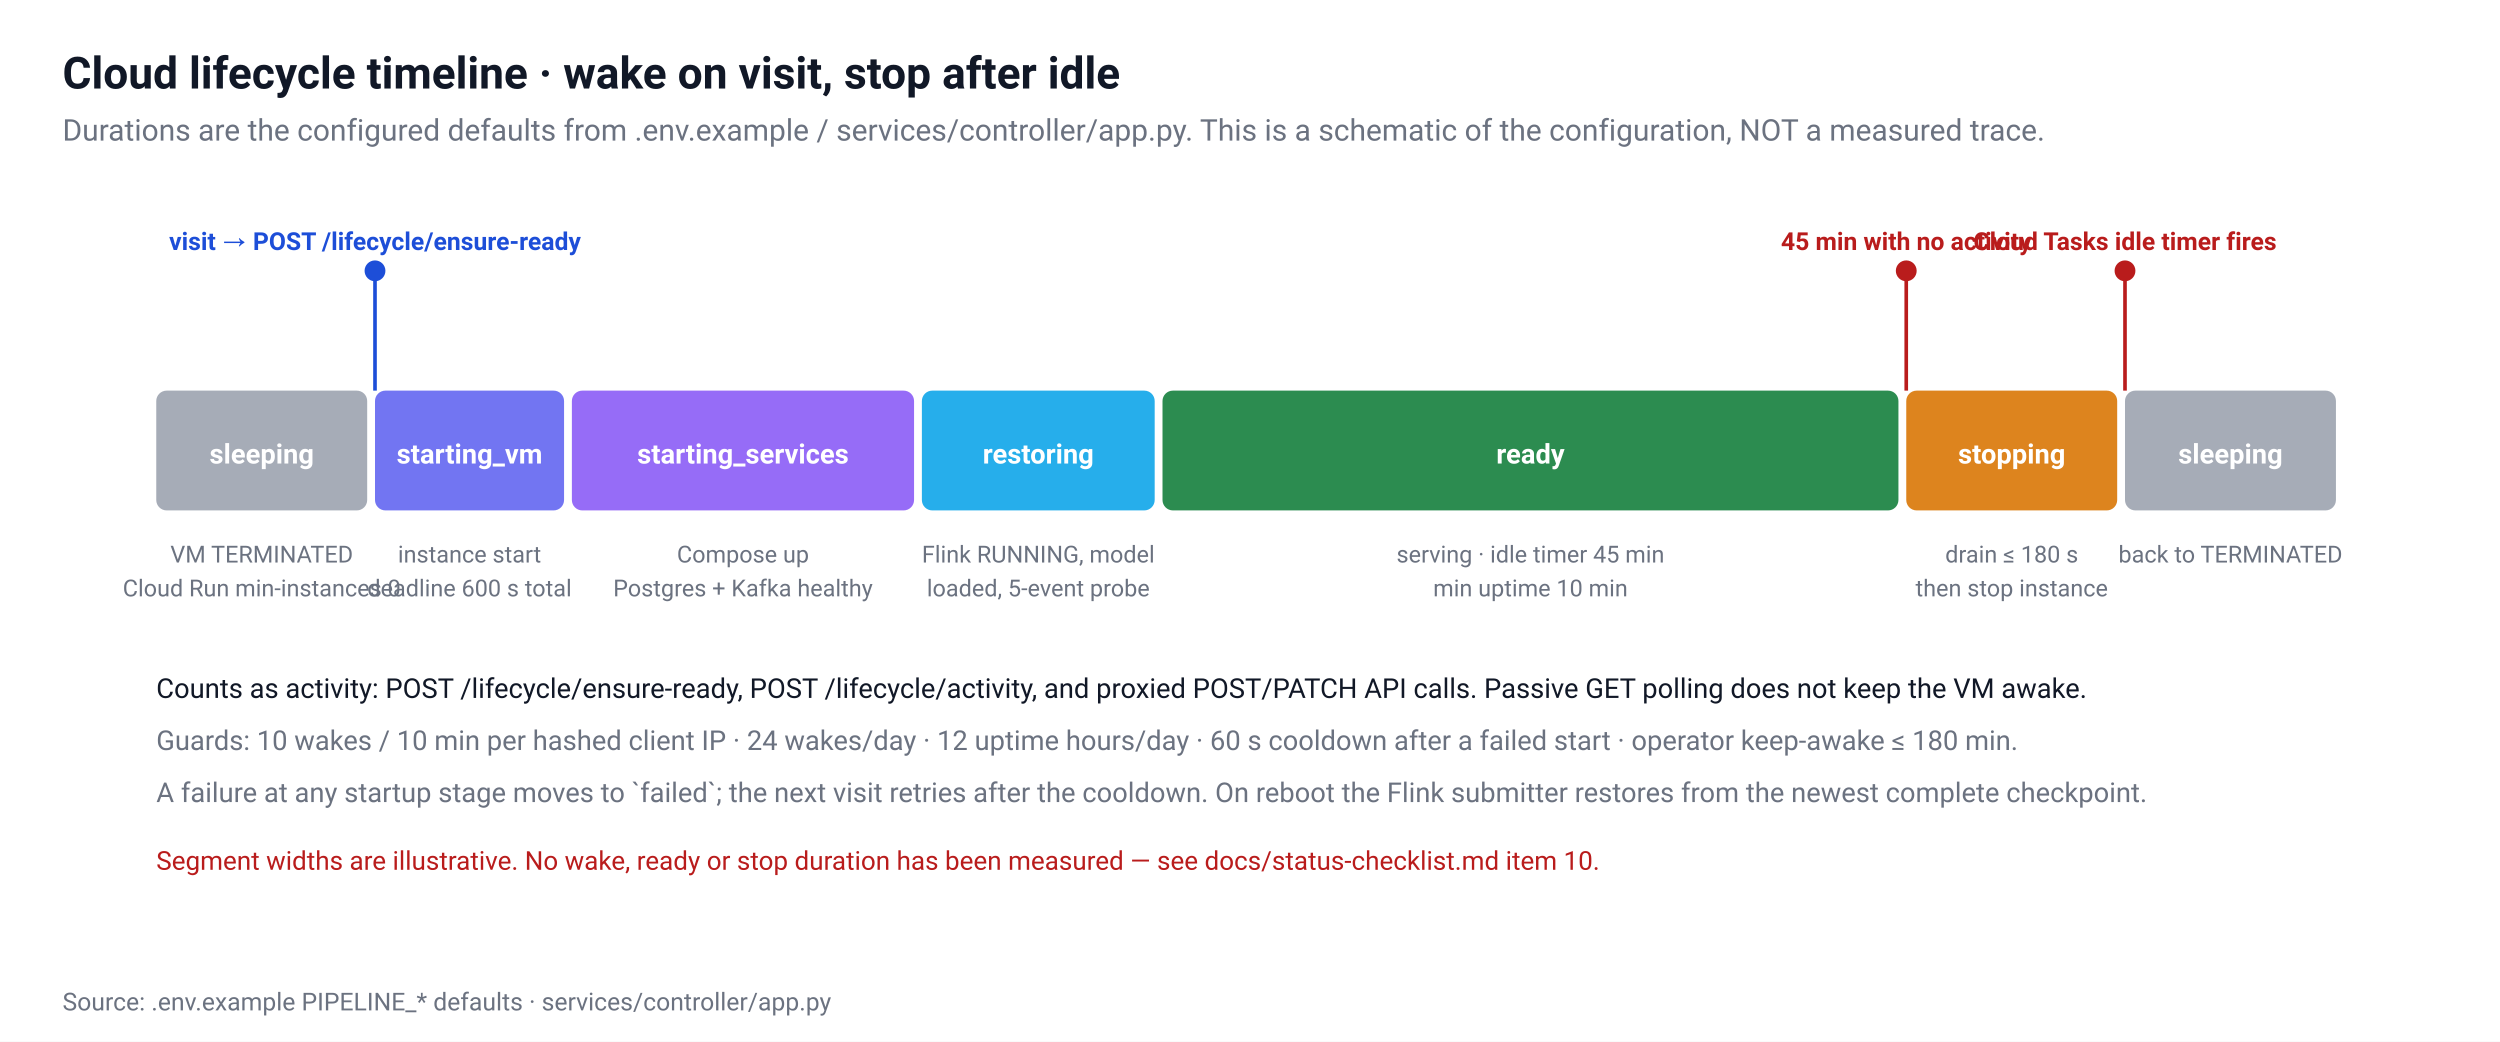
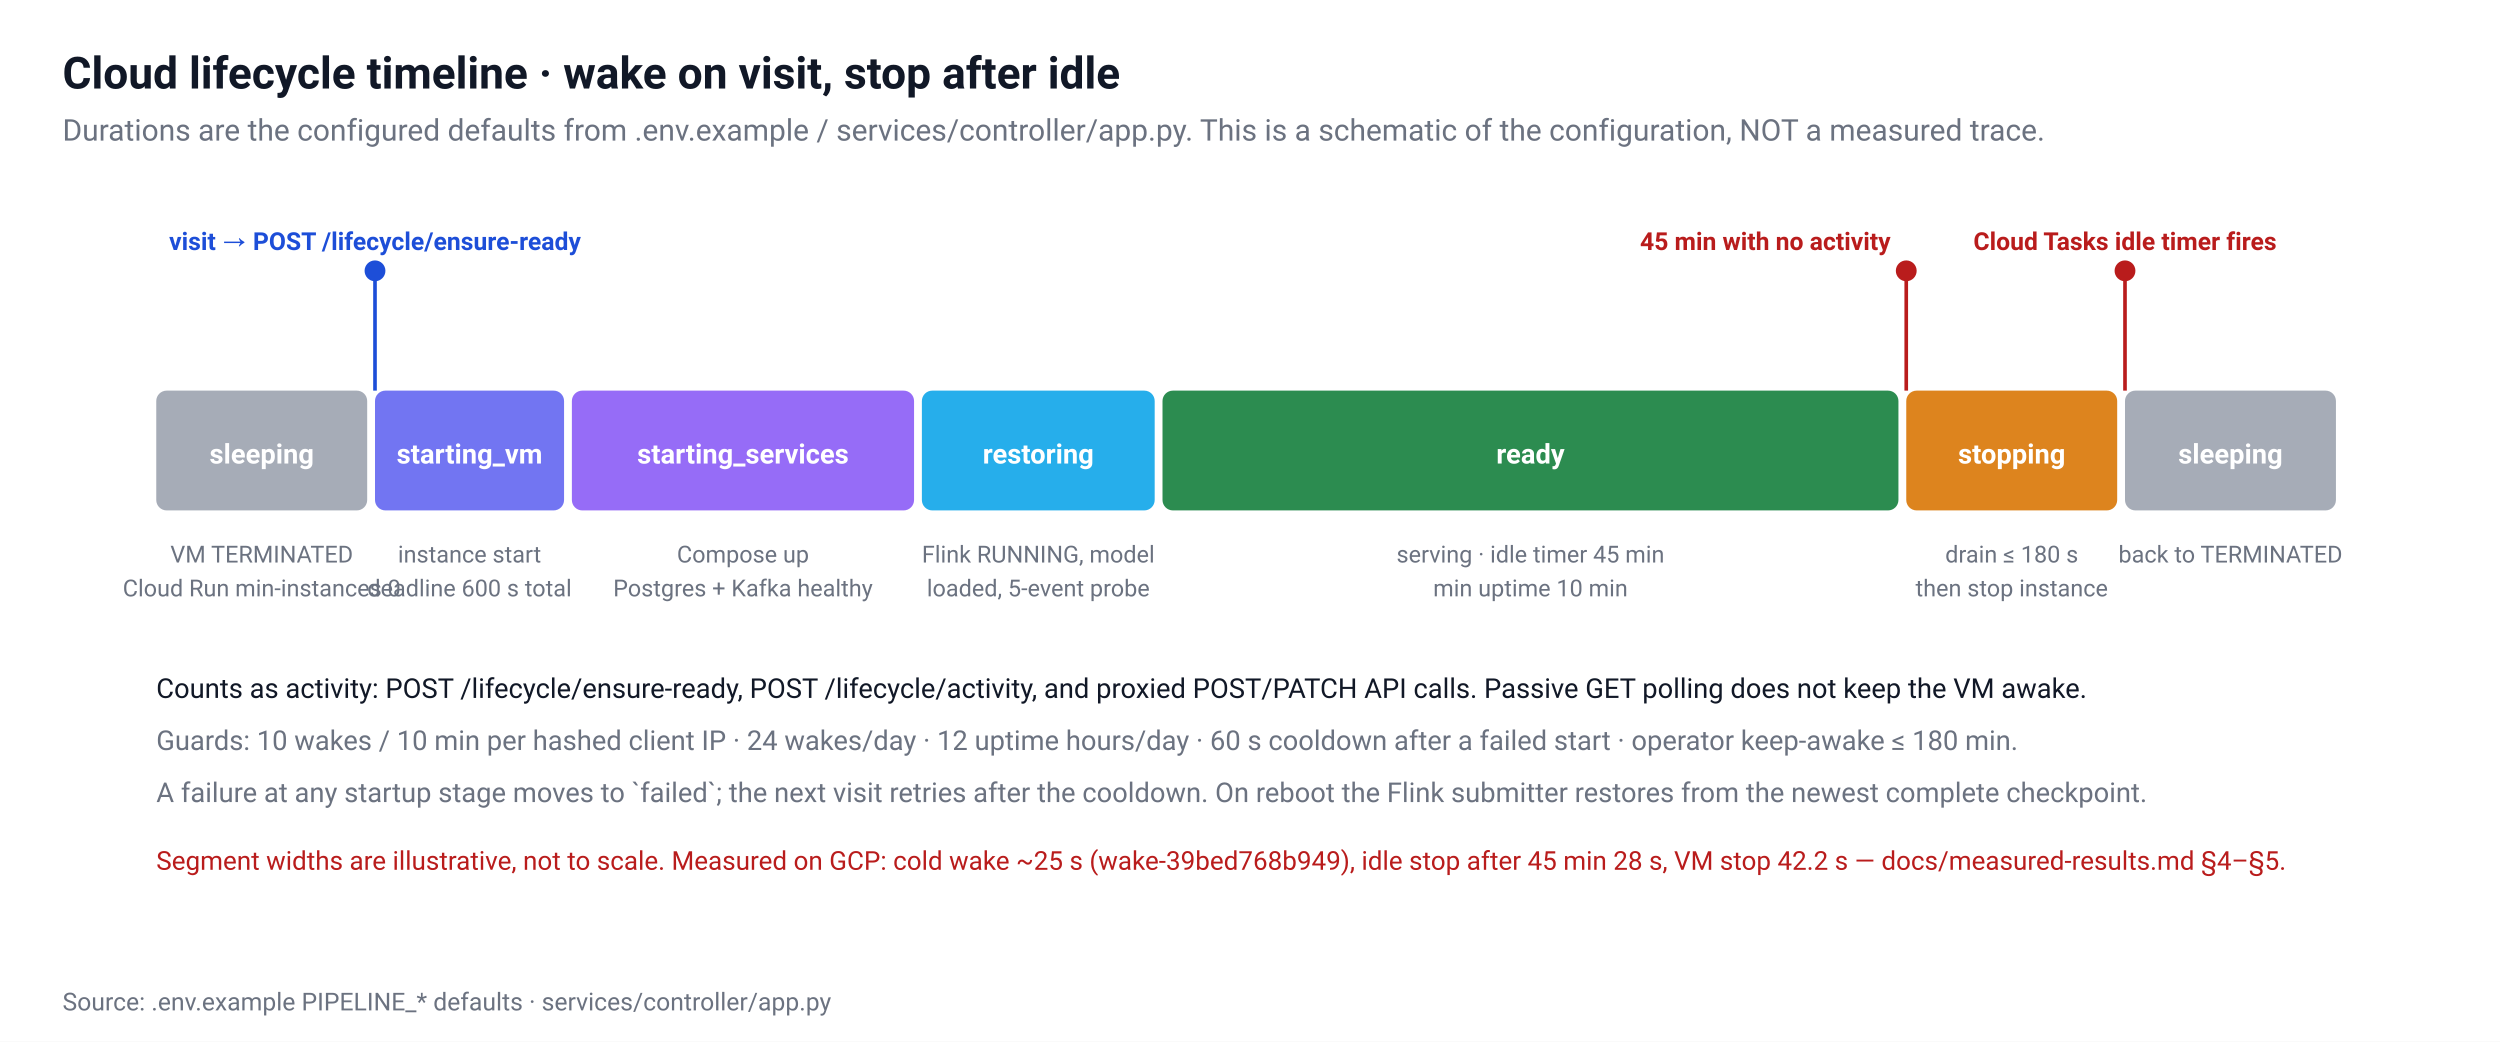
<svg xmlns="http://www.w3.org/2000/svg" viewBox="0 0 960 400" width="960" height="400" role="img" aria-label="Cloud lifecycle timeline · wake on visit, stop after idle" font-family="system-ui, -apple-system, 'Segoe UI', Roboto, Helvetica, Arial, sans-serif">
  <rect width="960" height="400" fill="#ffffff" />
  <text x="24.00" y="34.00" font-size="17" fill="#111827" font-weight="600" text-anchor="start" opacity="1.0">Cloud lifecycle timeline · wake on visit, stop after idle</text>
  <text x="24.00" y="54.00" font-size="11.5" fill="#6b7280" font-weight="400" text-anchor="start" opacity="1.0">Durations are the configured defaults from .env.example / services/controller/app.py. This is a schematic of the configuration, NOT a measured trace.</text>
  <rect x="60.00" y="150.00" width="81.00" height="46.00" fill="#9ca3af" rx="4" opacity="0.9" />
  <text x="100.50" y="178.00" font-size="10.5" fill="#ffffff" font-weight="600" text-anchor="middle" opacity="1.0">sleeping</text>
  <text x="100.50" y="216.00" font-size="9" fill="#6b7280" font-weight="400" text-anchor="middle" opacity="1.0">VM TERMINATED</text>
  <text x="100.50" y="229.00" font-size="9" fill="#6b7280" font-weight="400" text-anchor="middle" opacity="1.0">Cloud Run min-instances 0</text>
  <rect x="144.00" y="150.00" width="72.60" height="46.00" fill="#6366f1" rx="4" opacity="0.9" />
  <text x="180.30" y="178.00" font-size="10.5" fill="#ffffff" font-weight="600" text-anchor="middle" opacity="1.0">starting_vm</text>
  <text x="180.30" y="216.00" font-size="9" fill="#6b7280" font-weight="400" text-anchor="middle" opacity="1.0">instance start</text>
  <text x="180.30" y="229.00" font-size="9" fill="#6b7280" font-weight="400" text-anchor="middle" opacity="1.0">deadline 600 s total</text>
  <rect x="219.60" y="150.00" width="131.40" height="46.00" fill="#8b5cf6" rx="4" opacity="0.9" />
  <text x="285.30" y="178.00" font-size="10.5" fill="#ffffff" font-weight="600" text-anchor="middle" opacity="1.0">starting_services</text>
  <text x="285.30" y="216.00" font-size="9" fill="#6b7280" font-weight="400" text-anchor="middle" opacity="1.0">Compose up</text>
  <text x="285.30" y="229.00" font-size="9" fill="#6b7280" font-weight="400" text-anchor="middle" opacity="1.0">Postgres + Kafka healthy</text>
  <rect x="354.00" y="150.00" width="89.40" height="46.00" fill="#0ea5e9" rx="4" opacity="0.9" />
  <text x="398.70" y="178.00" font-size="10.5" fill="#ffffff" font-weight="600" text-anchor="middle" opacity="1.0">restoring</text>
  <text x="398.70" y="216.00" font-size="9" fill="#6b7280" font-weight="400" text-anchor="middle" opacity="1.0">Flink RUNNING, model</text>
  <text x="398.70" y="229.00" font-size="9" fill="#6b7280" font-weight="400" text-anchor="middle" opacity="1.0">loaded, 5-event probe</text>
  <rect x="446.40" y="150.00" width="282.60" height="46.00" fill="#15803d" rx="4" opacity="0.9" />
  <text x="587.70" y="178.00" font-size="10.5" fill="#ffffff" font-weight="600" text-anchor="middle" opacity="1.0">ready</text>
  <text x="587.70" y="216.00" font-size="9" fill="#6b7280" font-weight="400" text-anchor="middle" opacity="1.0">serving · idle timer 45 min</text>
  <text x="587.70" y="229.00" font-size="9" fill="#6b7280" font-weight="400" text-anchor="middle" opacity="1.0">min uptime 10 min</text>
  <rect x="732.00" y="150.00" width="81.00" height="46.00" fill="#d97706" rx="4" opacity="0.9" />
  <text x="772.50" y="178.00" font-size="10.5" fill="#ffffff" font-weight="600" text-anchor="middle" opacity="1.0">stopping</text>
  <text x="772.50" y="216.00" font-size="9" fill="#6b7280" font-weight="400" text-anchor="middle" opacity="1.0">drain ≤ 180 s</text>
  <text x="772.50" y="229.00" font-size="9" fill="#6b7280" font-weight="400" text-anchor="middle" opacity="1.0">then stop instance</text>
  <rect x="816.00" y="150.00" width="81.00" height="46.00" fill="#9ca3af" rx="4" opacity="0.9" />
  <text x="856.50" y="178.00" font-size="10.5" fill="#ffffff" font-weight="600" text-anchor="middle" opacity="1.0">sleeping</text>
  <text x="856.50" y="216.00" font-size="9" fill="#6b7280" font-weight="400" text-anchor="middle" opacity="1.0">back to TERMINATED</text>
  <line x1="144.00" y1="104.00" x2="144.00" y2="150.00" stroke="#1d4ed8" stroke-width="1.4" opacity="1.0" />
  <circle cx="144.00" cy="104.00" r="4" fill="#1d4ed8" />
  <text x="144.00" y="96.00" font-size="9.5" fill="#1d4ed8" font-weight="600" text-anchor="middle" opacity="1.0">visit → POST /lifecycle/ensure-ready</text>
  <line x1="732.00" y1="104.00" x2="732.00" y2="150.00" stroke="#b91c1c" stroke-width="1.4" opacity="1.0" />
  <circle cx="732.00" cy="104.00" r="4" fill="#b91c1c" />
-   <text x="732.00" y="96.00" font-size="9.5" fill="#b91c1c" font-weight="600" text-anchor="middle" opacity="1.0">45 min with no activity</text>
+   <text x="726.00" y="96.00" font-size="9.5" fill="#b91c1c" font-weight="600" text-anchor="end" opacity="1.0">45 min with no activity</text>
  <line x1="816.00" y1="104.00" x2="816.00" y2="150.00" stroke="#b91c1c" stroke-width="1.4" opacity="1.0" />
  <circle cx="816.00" cy="104.00" r="4" fill="#b91c1c" />
  <text x="816.00" y="96.00" font-size="9.5" fill="#b91c1c" font-weight="600" text-anchor="middle" opacity="1.0">Cloud Tasks idle timer fires</text>
  <text x="60.00" y="268.00" font-size="10.5" fill="#111827" font-weight="400" text-anchor="start" opacity="1.0">Counts as activity: POST /lifecycle/ensure-ready, POST /lifecycle/activity, and proxied POST/PATCH API calls. Passive GET polling does not keep the VM awake.</text>
  <text x="60.00" y="288.00" font-size="10.5" fill="#6b7280" font-weight="400" text-anchor="start" opacity="1.0">Guards: 10 wakes / 10 min per hashed client IP · 24 wakes/day · 12 uptime hours/day · 60 s cooldown after a failed start · operator keep-awake ≤ 180 min.</text>
  <text x="60.00" y="308.00" font-size="10.5" fill="#6b7280" font-weight="400" text-anchor="start" opacity="1.0">A failure at any startup stage moves to `failed`; the next visit retries after the cooldown. On reboot the Flink submitter restores from the newest complete checkpoint.</text>
-   <text x="60.00" y="334.00" font-size="10" fill="#b91c1c" font-weight="400" text-anchor="start" opacity="1.0">Segment widths are illustrative. No wake, ready or stop duration has been measured — see docs/status-checklist.md item 10.</text>
+   <text x="60.00" y="334.00" font-size="10" fill="#b91c1c" font-weight="400" text-anchor="start" opacity="1.0">Segment widths are illustrative, not to scale. Measured on GCP: cold wake ~25 s (wake-39bed768b949), idle stop after 45 min 28 s, VM stop 42.2 s — docs/measured-results.md §4–§5.</text>
  <text x="24.00" y="388.00" font-size="9.5" fill="#6b7280" font-weight="400" text-anchor="start" opacity="1.0">Source: .env.example PIPELINE_* defaults · services/controller/app.py</text>
</svg>
